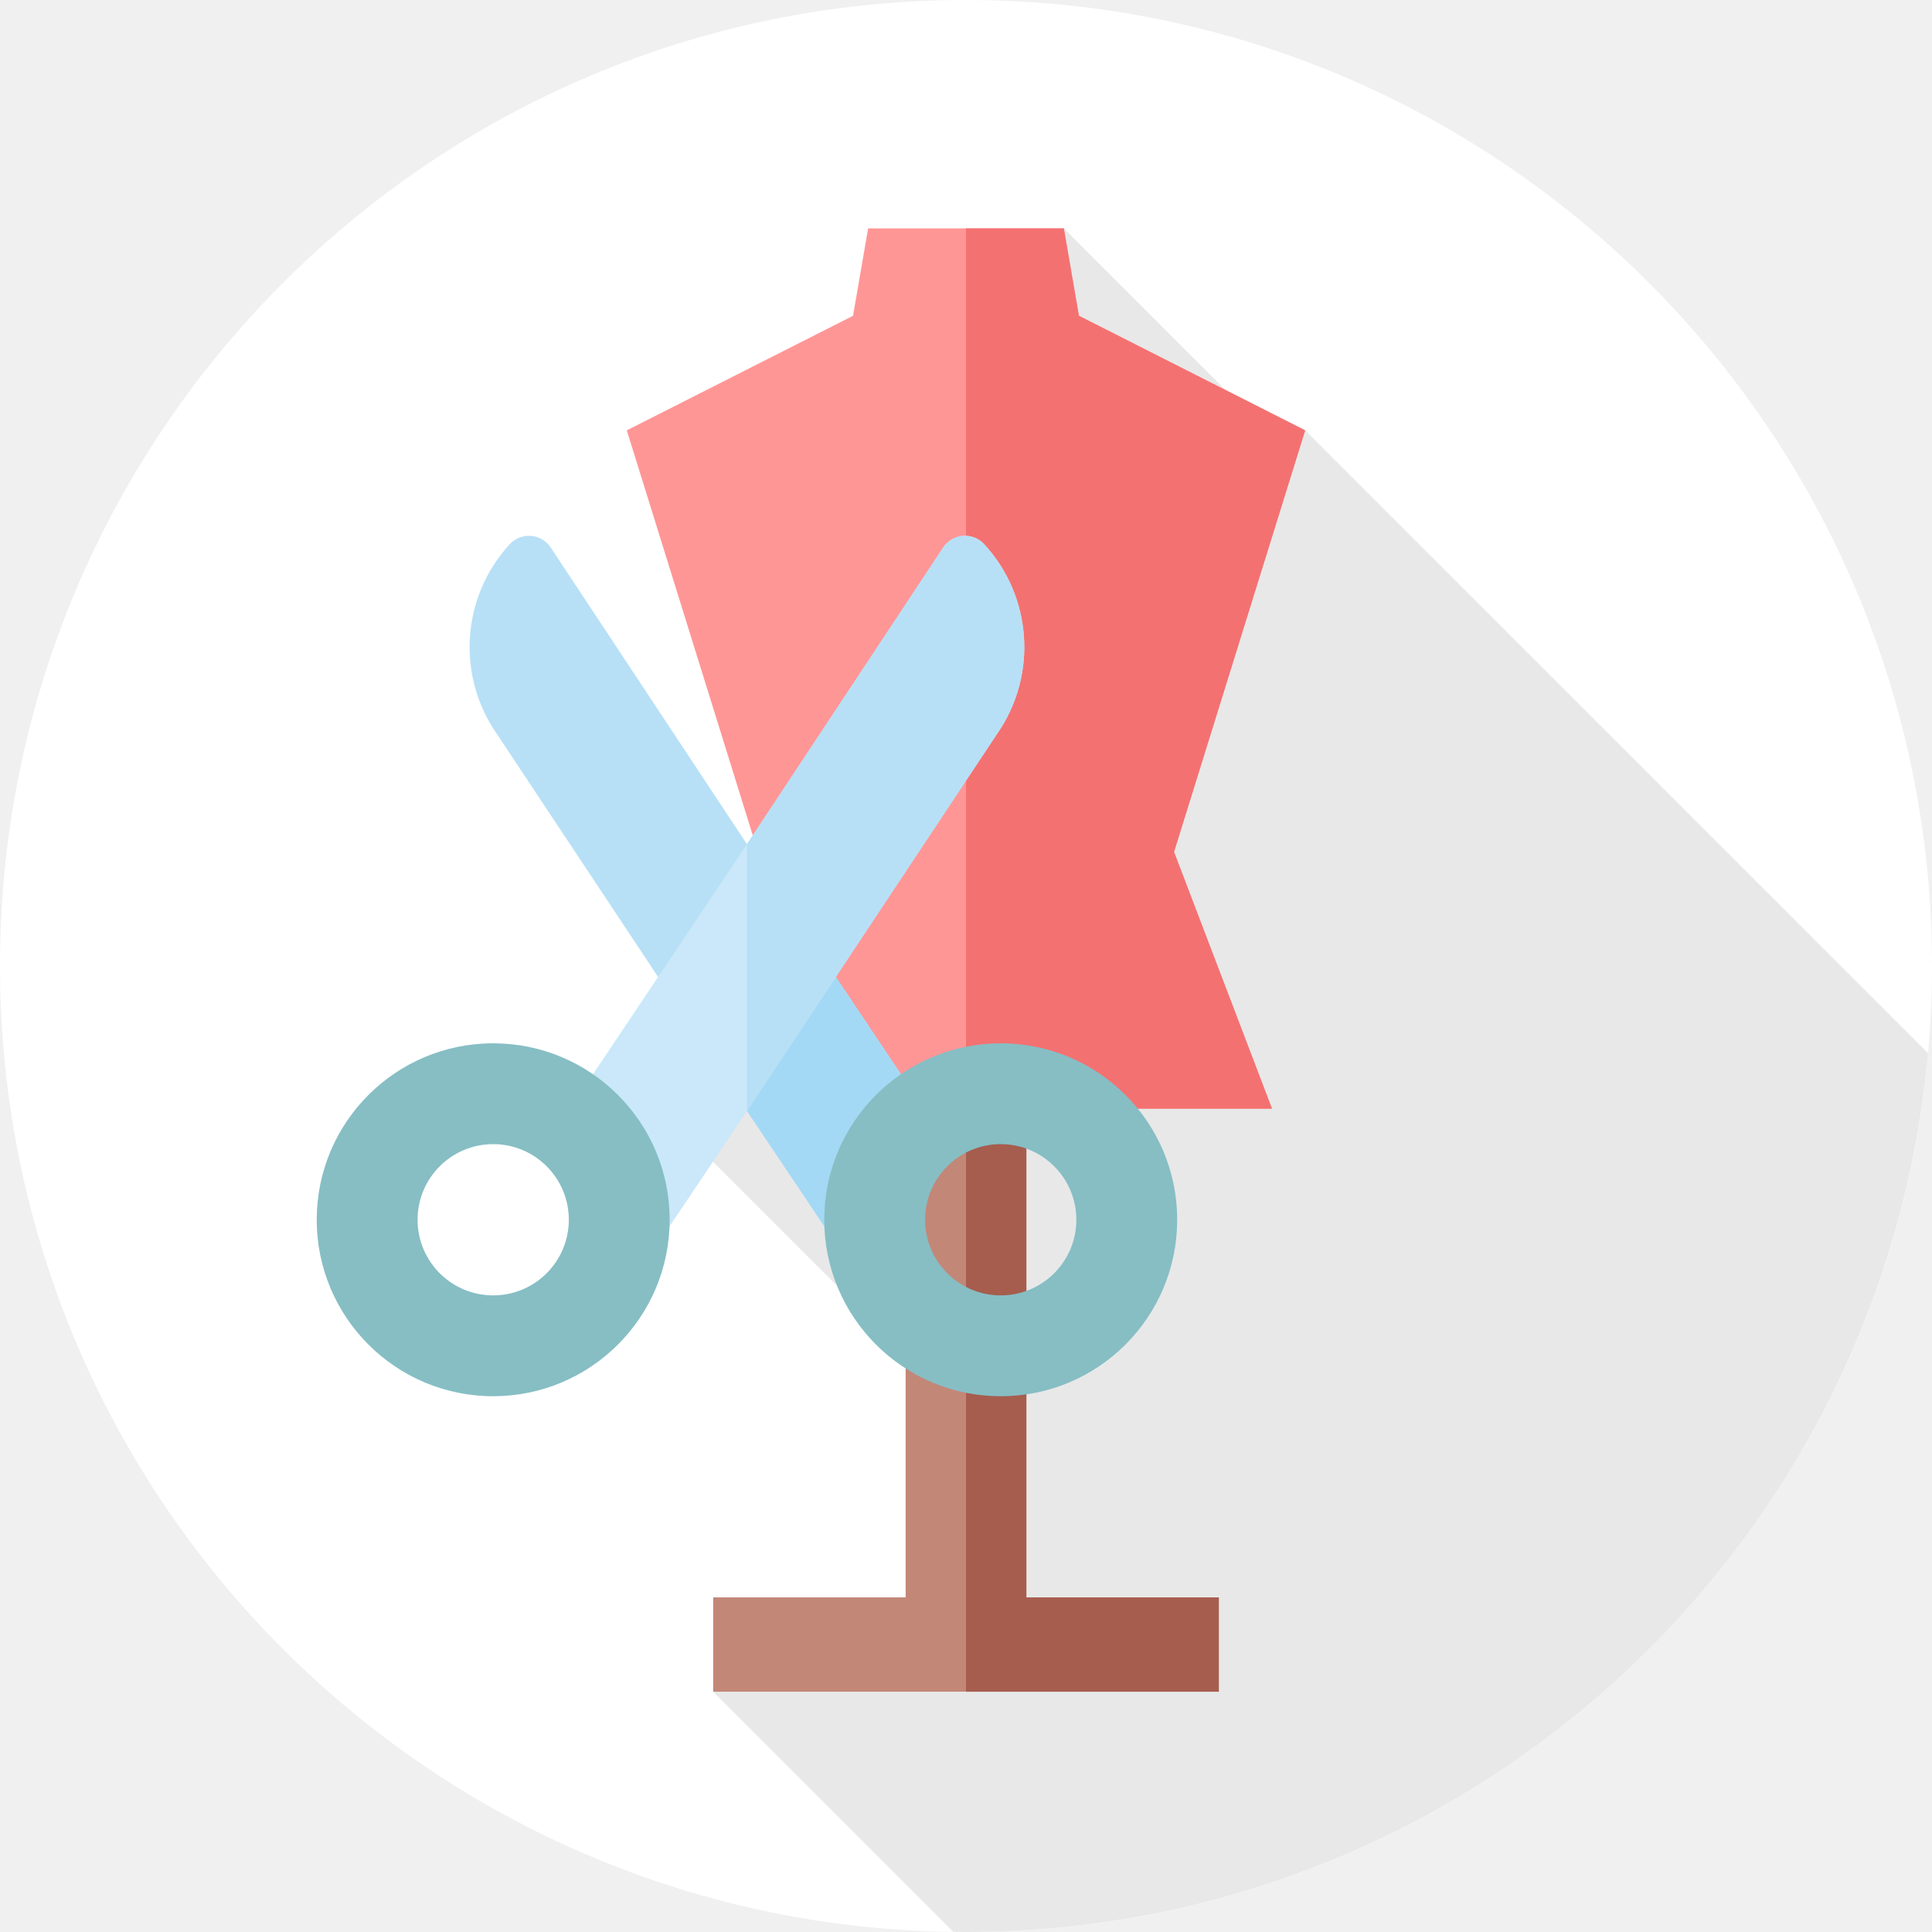
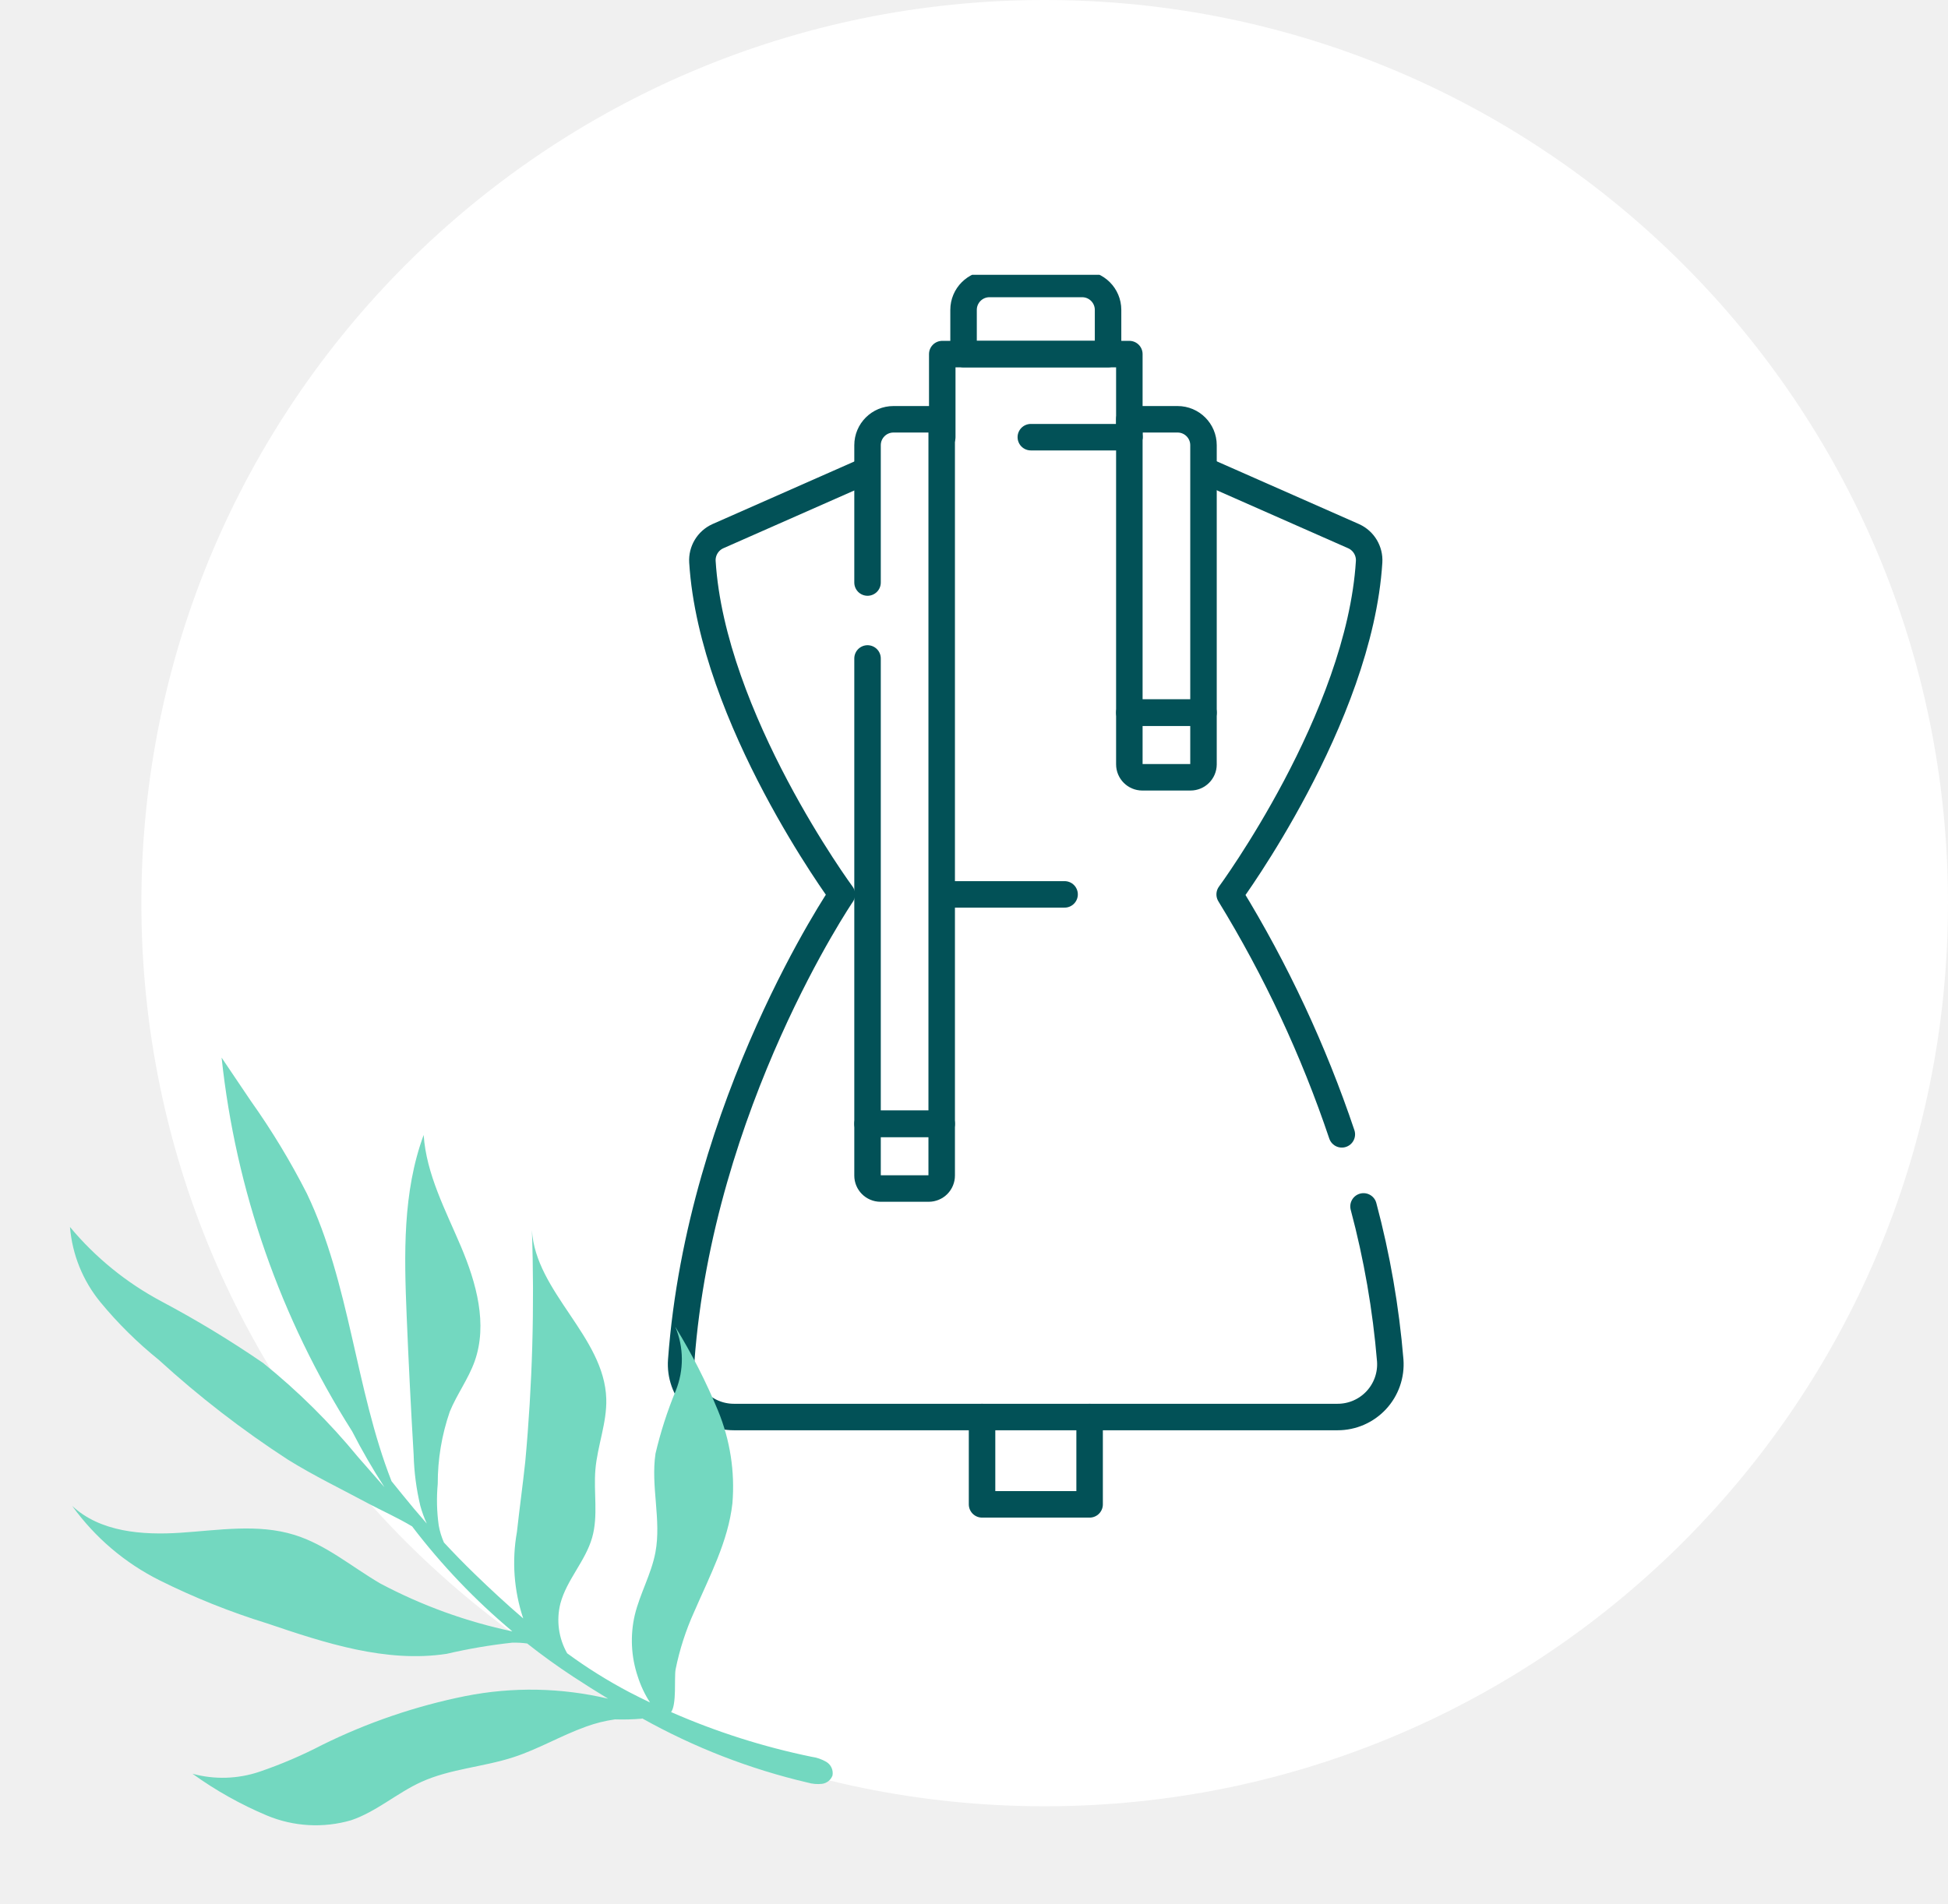
- <svg xmlns="http://www.w3.org/2000/svg" width="157.755" height="157.755" viewBox="0 0 157.755 157.755">
-   <g id="Grupo_55730" data-name="Grupo 55730" transform="translate(-461.122 -8661.622)">
-     <g id="Grupo_55730-2" data-name="Grupo 55730" transform="translate(-2567.793 10494.74)">
-       <path id="Trazado_106041" data-name="Trazado 106041" d="M78.877,0A78.877,78.877,0,1,1,0,78.877,78.877,78.877,0,0,1,78.877,0Z" transform="translate(3028.915 -1833.118)" fill="#fff" />
-       <path id="Trazado_106030" data-name="Trazado 106030" d="M3186.346-1747.118l-50.86-50.86-1.612,1.6-18.093-18.093-32.975,71.88,26.835,26.835v12.144l-22.492,8.629,19.606,19.607c.346,0,.69.013,1.037.013a78.881,78.881,0,0,0,78.554-71.755Z" fill="#e8e8e8" />
-       <path id="Trazado_106031" data-name="Trazado 106031" d="M3112.722-1702.686v-75.845h-9.859v75.845h-15.714v7.7h41.287v-7.7Z" fill="#c38778" />
-       <path id="Trazado_106032" data-name="Trazado 106032" d="M3128.436-1702.686h-15.714v-75.845h-4.93v83.548h20.644Z" fill="#a65d4e" />
-       <path id="Trazado_106033" data-name="Trazado 106033" d="M3132.778-1742.591l-8-20.965,10.708-34.422-18.474-9.355-1.231-7.138H3099.8l-1.231,7.138-18.475,9.355,10.709,34.422-8,20.965Z" fill="#ff9696" />
-       <path id="Trazado_106034" data-name="Trazado 106034" d="M3124.778-1763.556l10.708-34.422-18.474-9.355-1.231-7.138h-7.989v71.88h24.986Z" fill="#f47171" />
-       <path id="Trazado_106035" data-name="Trazado 106035" d="M3103.656-1743.647l-3.54,16.467-10.209-15.232-20.42-30.775a12.408,12.408,0,0,1,1.112-15.561,2.135,2.135,0,0,1,3.252.288l16.055,24.271Z" fill="#b7e0f6" />
-       <path id="Trazado_106036" data-name="Trazado 106036" d="M3103.656-1743.647l-3.541,16.467-10.209-15.232v-21.777Z" fill="#a4d9f5" />
-       <path id="Trazado_106037" data-name="Trazado 106037" d="M3110.325-1773.187l-20.419,30.775L3079.7-1727.18l-3.54-16.467,13.749-20.542,16.056-24.271a2.135,2.135,0,0,1,3.252-.288A12.407,12.407,0,0,1,3110.325-1773.187Z" fill="#cae8f9" />
-       <path id="Trazado_106038" data-name="Trazado 106038" d="M3069.186-1747.928a14.408,14.408,0,0,0-14.409,14.408,14.409,14.409,0,0,0,14.409,14.409,14.409,14.409,0,0,0,14.408-14.409A14.408,14.408,0,0,0,3069.186-1747.928Zm0,20.583a6.175,6.175,0,0,1-6.175-6.175,6.175,6.175,0,0,1,6.175-6.175,6.175,6.175,0,0,1,6.175,6.175A6.176,6.176,0,0,1,3069.186-1727.345Z" fill="#86bec4" />
-       <path id="Trazado_106039" data-name="Trazado 106039" d="M3110.627-1747.928a14.408,14.408,0,0,0-14.408,14.408,14.409,14.409,0,0,0,14.408,14.409,14.409,14.409,0,0,0,14.409-14.409A14.408,14.408,0,0,0,3110.627-1747.928Zm0,20.583a6.176,6.176,0,0,1-6.175-6.175,6.175,6.175,0,0,1,6.175-6.175,6.175,6.175,0,0,1,6.175,6.175A6.175,6.175,0,0,1,3110.627-1727.345Z" fill="#86bec4" />
-       <path id="Trazado_106040" data-name="Trazado 106040" d="M3110.325-1773.187l-20.419,30.775v-21.777l16.056-24.271a2.135,2.135,0,0,1,3.252-.288A12.407,12.407,0,0,1,3110.325-1773.187Z" fill="#b7e0f6" />
+ <svg xmlns="http://www.w3.org/2000/svg" id="Grupo_1054474" data-name="Grupo 1054474" width="127.123" height="124.253" viewBox="0 0 127.123 124.253">
+   <defs>
+     <clipPath id="clip-path">
+       <rect id="Rectángulo_361886" data-name="Rectángulo 361886" width="82.064" height="82.064" transform="translate(0 0)" fill="#025157" stroke="#025157" stroke-width="1" />
+     </clipPath>
+   </defs>
+   <g id="Grupo_1054473" data-name="Grupo 1054473" transform="translate(9.226)">
+     <g id="Grupo_55730" data-name="Grupo 55730" transform="translate(0 0)">
+       <path id="Trazado_106041" data-name="Trazado 106041" d="M58.948,0A58.948,58.948,0,1,1,0,58.948,58.948,58.948,0,0,1,58.948,0Z" transform="translate(0 0)" fill="#fff" />
+     </g>
+     <g id="Enmascarar_grupo_62" data-name="Enmascarar grupo 62" transform="translate(17.936 17.936)" clip-path="url(#clip-path)">
+       <g id="maniqui" transform="translate(17.285 0.599)">
+         <g id="Grupo_1054393" data-name="Grupo 1054393" transform="translate(0 4.577)">
+           <g id="Grupo_1054390" data-name="Grupo 1054390">
+             <path id="Trazado_771773" data-name="Trazado 771773" d="M34,54.035v5.7H26.981v-5.7" transform="translate(-7.341 15.344)" fill="none" stroke="#025157" stroke-linecap="round" stroke-linejoin="round" stroke-miterlimit="10" stroke-width="1.729" />
+             <path id="Trazado_771774" data-name="Trazado 771774" d="M46.295,52.913a76.882,76.882,0,0,0-7.319-15.661s8.466-11.494,9.1-21.708a1.72,1.72,0,0,0-1-1.668l-9.449-4.17" transform="translate(-3.177 -1.986)" fill="none" stroke="#025157" stroke-linecap="round" stroke-linejoin="round" stroke-miterlimit="10" stroke-width="1.729" />
+             <path id="Trazado_771775" data-name="Trazado 771775" d="M24.695,9.707l-9.442,4.167a1.72,1.72,0,0,0-1,1.668c.636,10.214,9.1,21.708,9.1,21.708S14.108,50.859,12.87,67.67a3.443,3.443,0,0,0,3.439,3.693H55.7a3.441,3.441,0,0,0,3.438-3.7,57.4,57.4,0,0,0-1.743-10.047" transform="translate(-12.861 -1.985)" fill="none" stroke="#025157" stroke-linecap="round" stroke-linejoin="round" stroke-miterlimit="10" stroke-width="1.729" />
+             <path id="Trazado_771776" data-name="Trazado 771776" d="M37.323,9.579V4.155H25.114V9.579" transform="translate(-8.071 -4.155)" fill="none" stroke="#025157" stroke-linecap="round" stroke-linejoin="round" stroke-miterlimit="10" stroke-width="1.729" />
+             <line id="Línea_297" data-name="Línea 297" x2="7.982" transform="translate(17.044 35.265)" fill="none" stroke="#025157" stroke-linecap="round" stroke-linejoin="round" stroke-miterlimit="10" stroke-width="1.729" />
+             <line id="Línea_298" data-name="Línea 298" x1="6.429" transform="translate(22.823 5.423)" fill="none" stroke="#025157" stroke-linecap="round" stroke-linejoin="round" stroke-miterlimit="10" stroke-width="1.729" />
+           </g>
+           <g id="Grupo_1054391" data-name="Grupo 1054391" transform="translate(12.167 4.255)">
+             <path id="Trazado_771777" data-name="Trazado 771777" d="M21.608,17.869V8.906A1.692,1.692,0,0,1,23.3,7.214h3.147V53.2H21.608V22.825" transform="translate(-21.608 -7.214)" fill="none" stroke="#025157" stroke-linecap="round" stroke-linejoin="round" stroke-miterlimit="10" stroke-width="1.729" />
+             <path id="Trazado_771778" data-name="Trazado 771778" d="M25.6,44.5H22.454a.846.846,0,0,1-.846-.846V40.274h4.839v3.378A.846.846,0,0,1,25.6,44.5Z" transform="translate(-21.608 5.709)" fill="none" stroke="#025157" stroke-linecap="round" stroke-linejoin="round" stroke-miterlimit="10" stroke-width="1.729" />
+           </g>
+           <g id="Grupo_1054392" data-name="Grupo 1054392" transform="translate(29.252 4.255)">
+             <path id="Trazado_771779" data-name="Trazado 771779" d="M38.731,26.362H33.892V7.214h3.147a1.692,1.692,0,0,1,1.692,1.692Z" transform="translate(-33.892 -7.214)" fill="none" stroke="#025157" stroke-linecap="round" stroke-linejoin="round" stroke-miterlimit="10" stroke-width="1.729" />
+             <path id="Trazado_771780" data-name="Trazado 771780" d="M37.885,25.2H34.738a.846.846,0,0,1-.846-.846V20.981h4.839v3.378A.846.846,0,0,1,37.885,25.2Z" transform="translate(-33.892 -1.833)" fill="none" stroke="#025157" stroke-linecap="round" stroke-linejoin="round" stroke-miterlimit="10" stroke-width="1.729" />
+           </g>
+         </g>
+         <path id="Trazado_771781" data-name="Trazado 771781" d="M33.851.864H27.805a1.692,1.692,0,0,0-1.692,1.692V5.442h9.43V2.556A1.692,1.692,0,0,0,33.851.864Z" transform="translate(-7.68 -0.864)" fill="none" stroke="#025157" stroke-linecap="round" stroke-linejoin="round" stroke-miterlimit="10" stroke-width="1.729" />
+       </g>
    </g>
  </g>
+   <path id="Trazado_771772" data-name="Trazado 771772" d="M25.066,24.332c1.281,6.359.429,13.161,2.182,19.453a48.115,48.115,0,0,0,2.55,6.58l1.388,3.119a56.764,56.764,0,0,0-4.154-25.5A40.9,40.9,0,0,0,25.59,24.03q.676,1.118,1.354,2.234a42.521,42.521,0,0,0,5.035,7.121,68.338,68.338,0,0,0,5.829,5.106,19.97,19.97,0,0,1,5.042,5.825,8.879,8.879,0,0,0-1.1-5.171,26.446,26.446,0,0,0-3.1-4.375,64.889,64.889,0,0,0-7.168-7.878c-1.495-1.34-3.132-2.515-4.707-3.758-.7-.55-1.677-1.208-2.52-1.941a42.66,42.66,0,0,0-5.252-7.884,32.806,32.806,0,0,1,7.944,4.574C28.594,19.277,30,21,31.919,21.982c2.219,1.143,4.82,1.157,7.3,1.428s5.151.955,6.65,2.952a15.643,15.643,0,0,0-4.779-5.778,46.731,46.731,0,0,0-6.428-3.989c-3.505-1.921-7.185-3.891-11.181-3.985a36.173,36.173,0,0,1-4.337-.025,5.834,5.834,0,0,1-.955-.223q-1.228-1.377-2.572-2.645-.994-.936-2.008-1.822a21.938,21.938,0,0,0,9.142,1.788,38.029,38.029,0,0,0,9.759-1.516,29.543,29.543,0,0,1,4.328-1.013,7.5,7.5,0,0,1,4.337.629,24.633,24.633,0,0,0-4.318-3.533,8.276,8.276,0,0,0-5.337-1.256c-1.724.257-3.258,1.229-4.946,1.666-2.019.522-4.157.256-6.221.549-1.695.24-3.317.854-5,1.142a9.216,9.216,0,0,1-1.949.138,15.012,15.012,0,0,0-1.714-.256l-.053.006a41.4,41.4,0,0,0-9.907-6A2.394,2.394,0,0,0,.838,0,.845.845,0,0,0,.063.415.857.857,0,0,0,.3,1.359a2.6,2.6,0,0,0,.9.5A45.759,45.759,0,0,1,9.716,6.323c-.455.428-.583,2.18-.773,2.693A17.462,17.462,0,0,1,7.1,12.5c-1.382,2.1-2.983,4.134-3.691,6.548a13.032,13.032,0,0,0-.128,6.106,38.936,38.936,0,0,0,1.8,5.891,5.46,5.46,0,0,1,.7-4.127,26.618,26.618,0,0,0,2.006-3.8c.688-2.045.366-4.336,1.128-6.355.506-1.341,1.459-2.471,2.032-3.784a7.356,7.356,0,0,0,.508-3.994,7.088,7.088,0,0,0-.492-1.805q.611.436,1.207.892a31.957,31.957,0,0,1,3.56,3.208,4.4,4.4,0,0,1-.127,3.269c-.669,1.452-2.091,2.445-2.79,3.883-.65,1.338-.6,2.9-.981,4.337-.4,1.508-1.274,2.879-1.5,4.422-.588,4.022,3.327,7.643,2.868,11.682a119.032,119.032,0,0,1,3.05-14.8c.427-1.479.9-2.944,1.332-4.423a11.44,11.44,0,0,0,.576-5.633c.925,1.126,1.8,2.283,2.635,3.437q.831,1.151,1.6,2.343a4.842,4.842,0,0,1,.142,1.156,11.787,11.787,0,0,1-.408,2.682,14.356,14.356,0,0,1-1.594,4.509c-.652,1.032-1.563,1.888-2.166,2.949-1.272,2.238-1,5.019-.424,7.529s1.408,5.037,1.134,7.6c2-3.427,2.61-7.464,3.138-11.4q.606-4.516,1.13-9.042a16.182,16.182,0,0,0,.15-3.357,7.643,7.643,0,0,0-.213-1.213q.658,1.081,1.269,2.191C24.716,23.708,24.89,24.018,25.066,24.332Z" transform="translate(54.461 116.288) rotate(170)" fill="#73d8c0" />
</svg>
